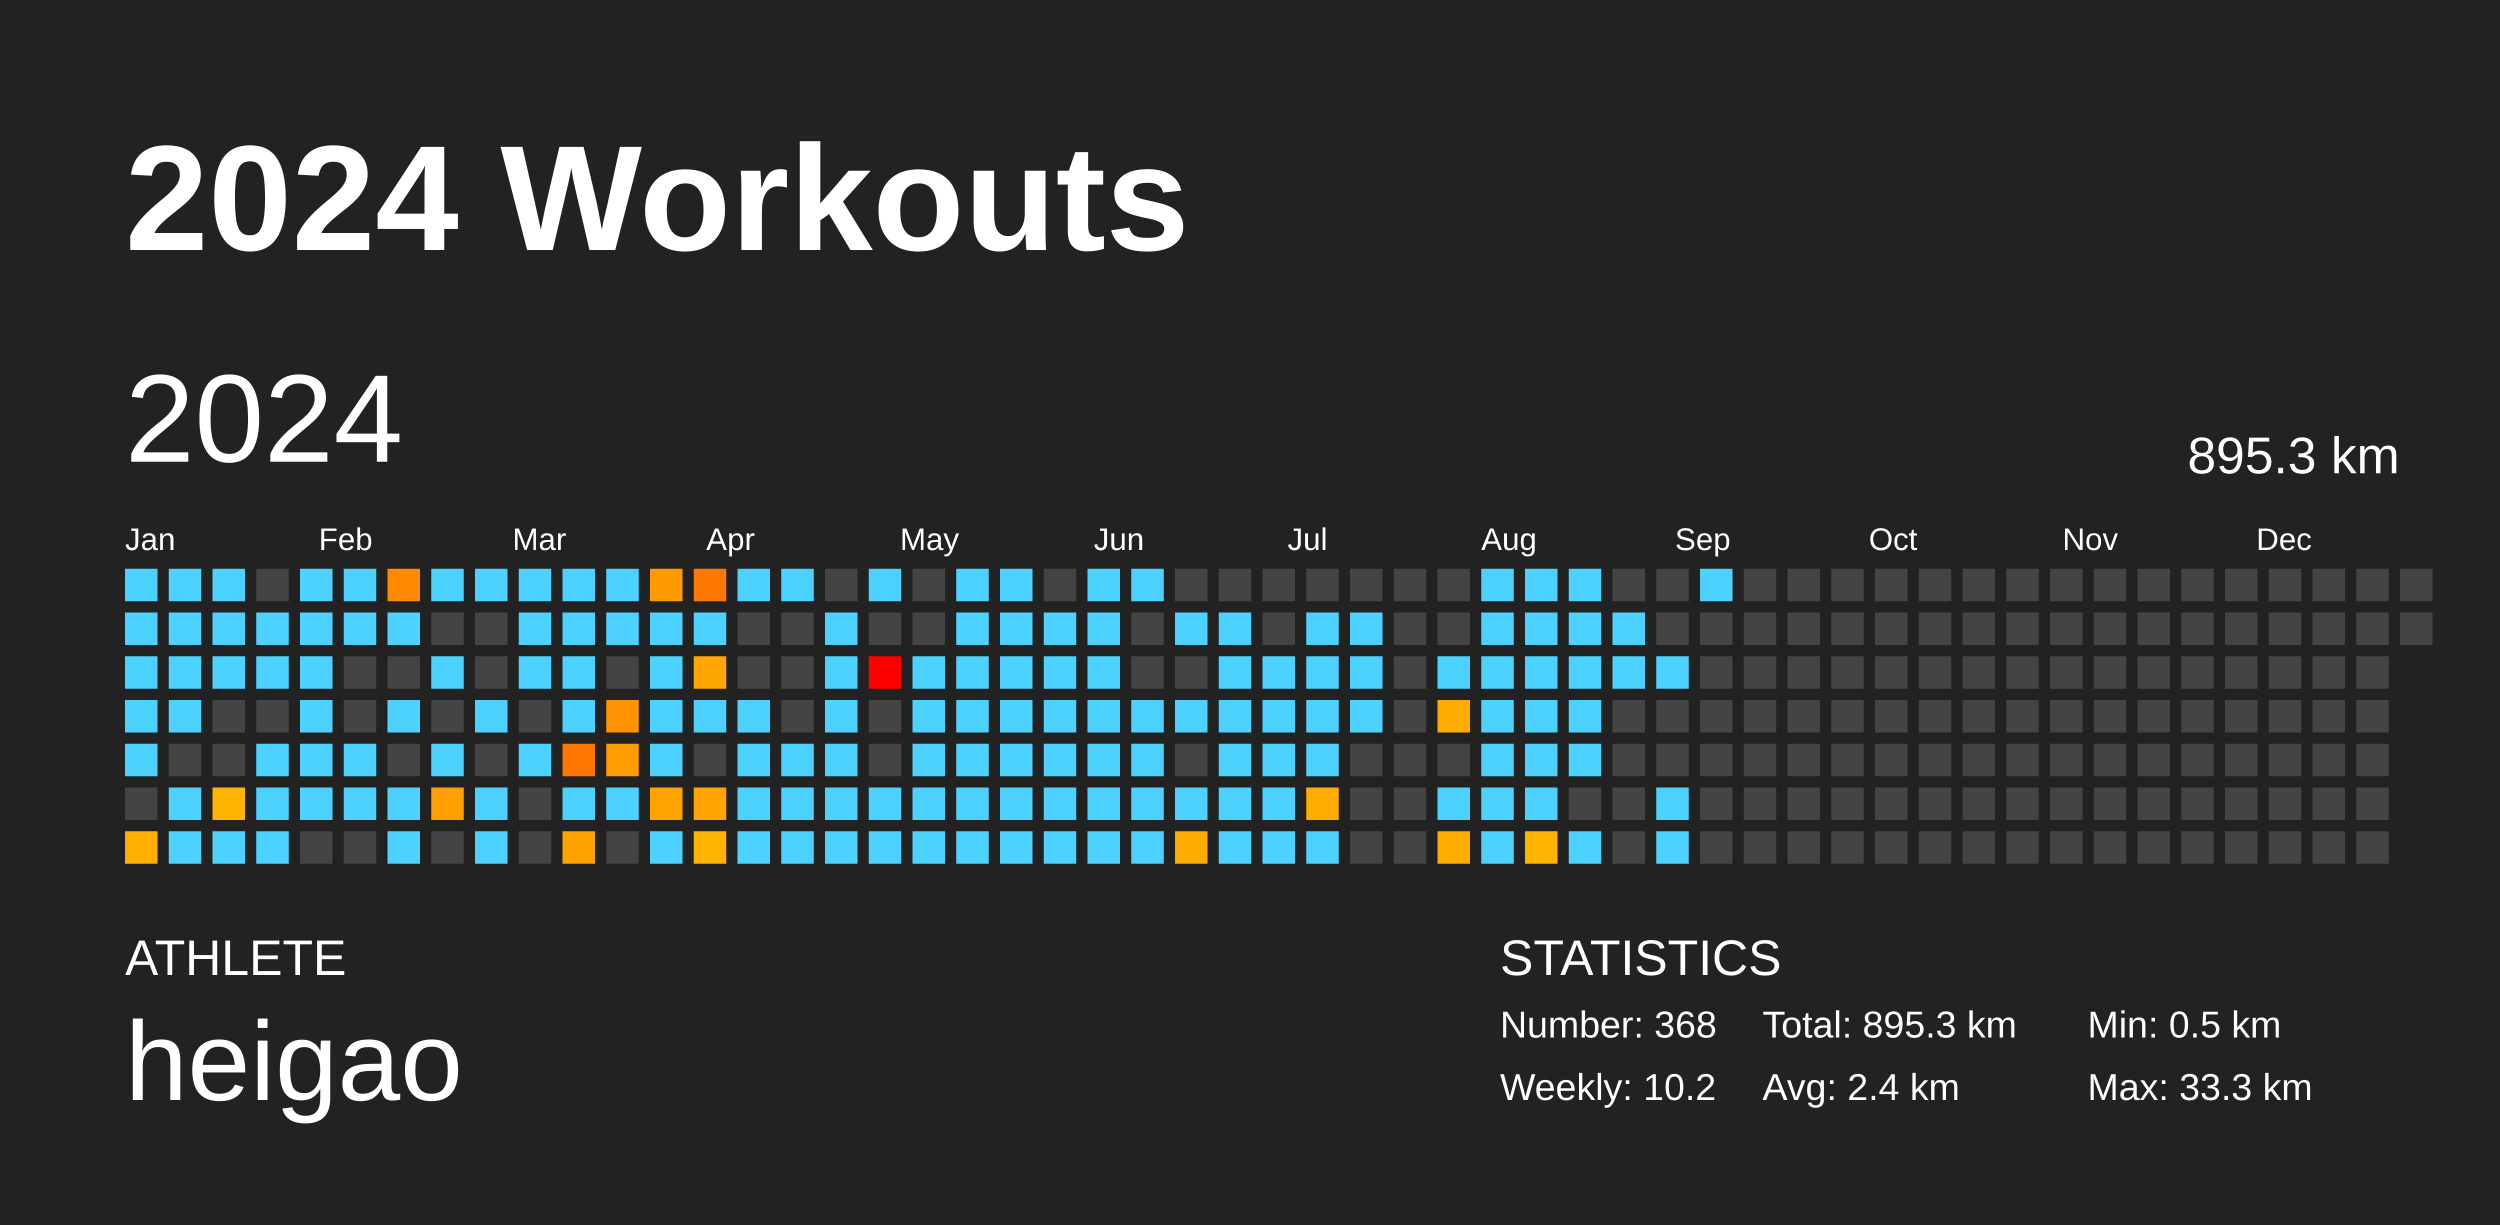
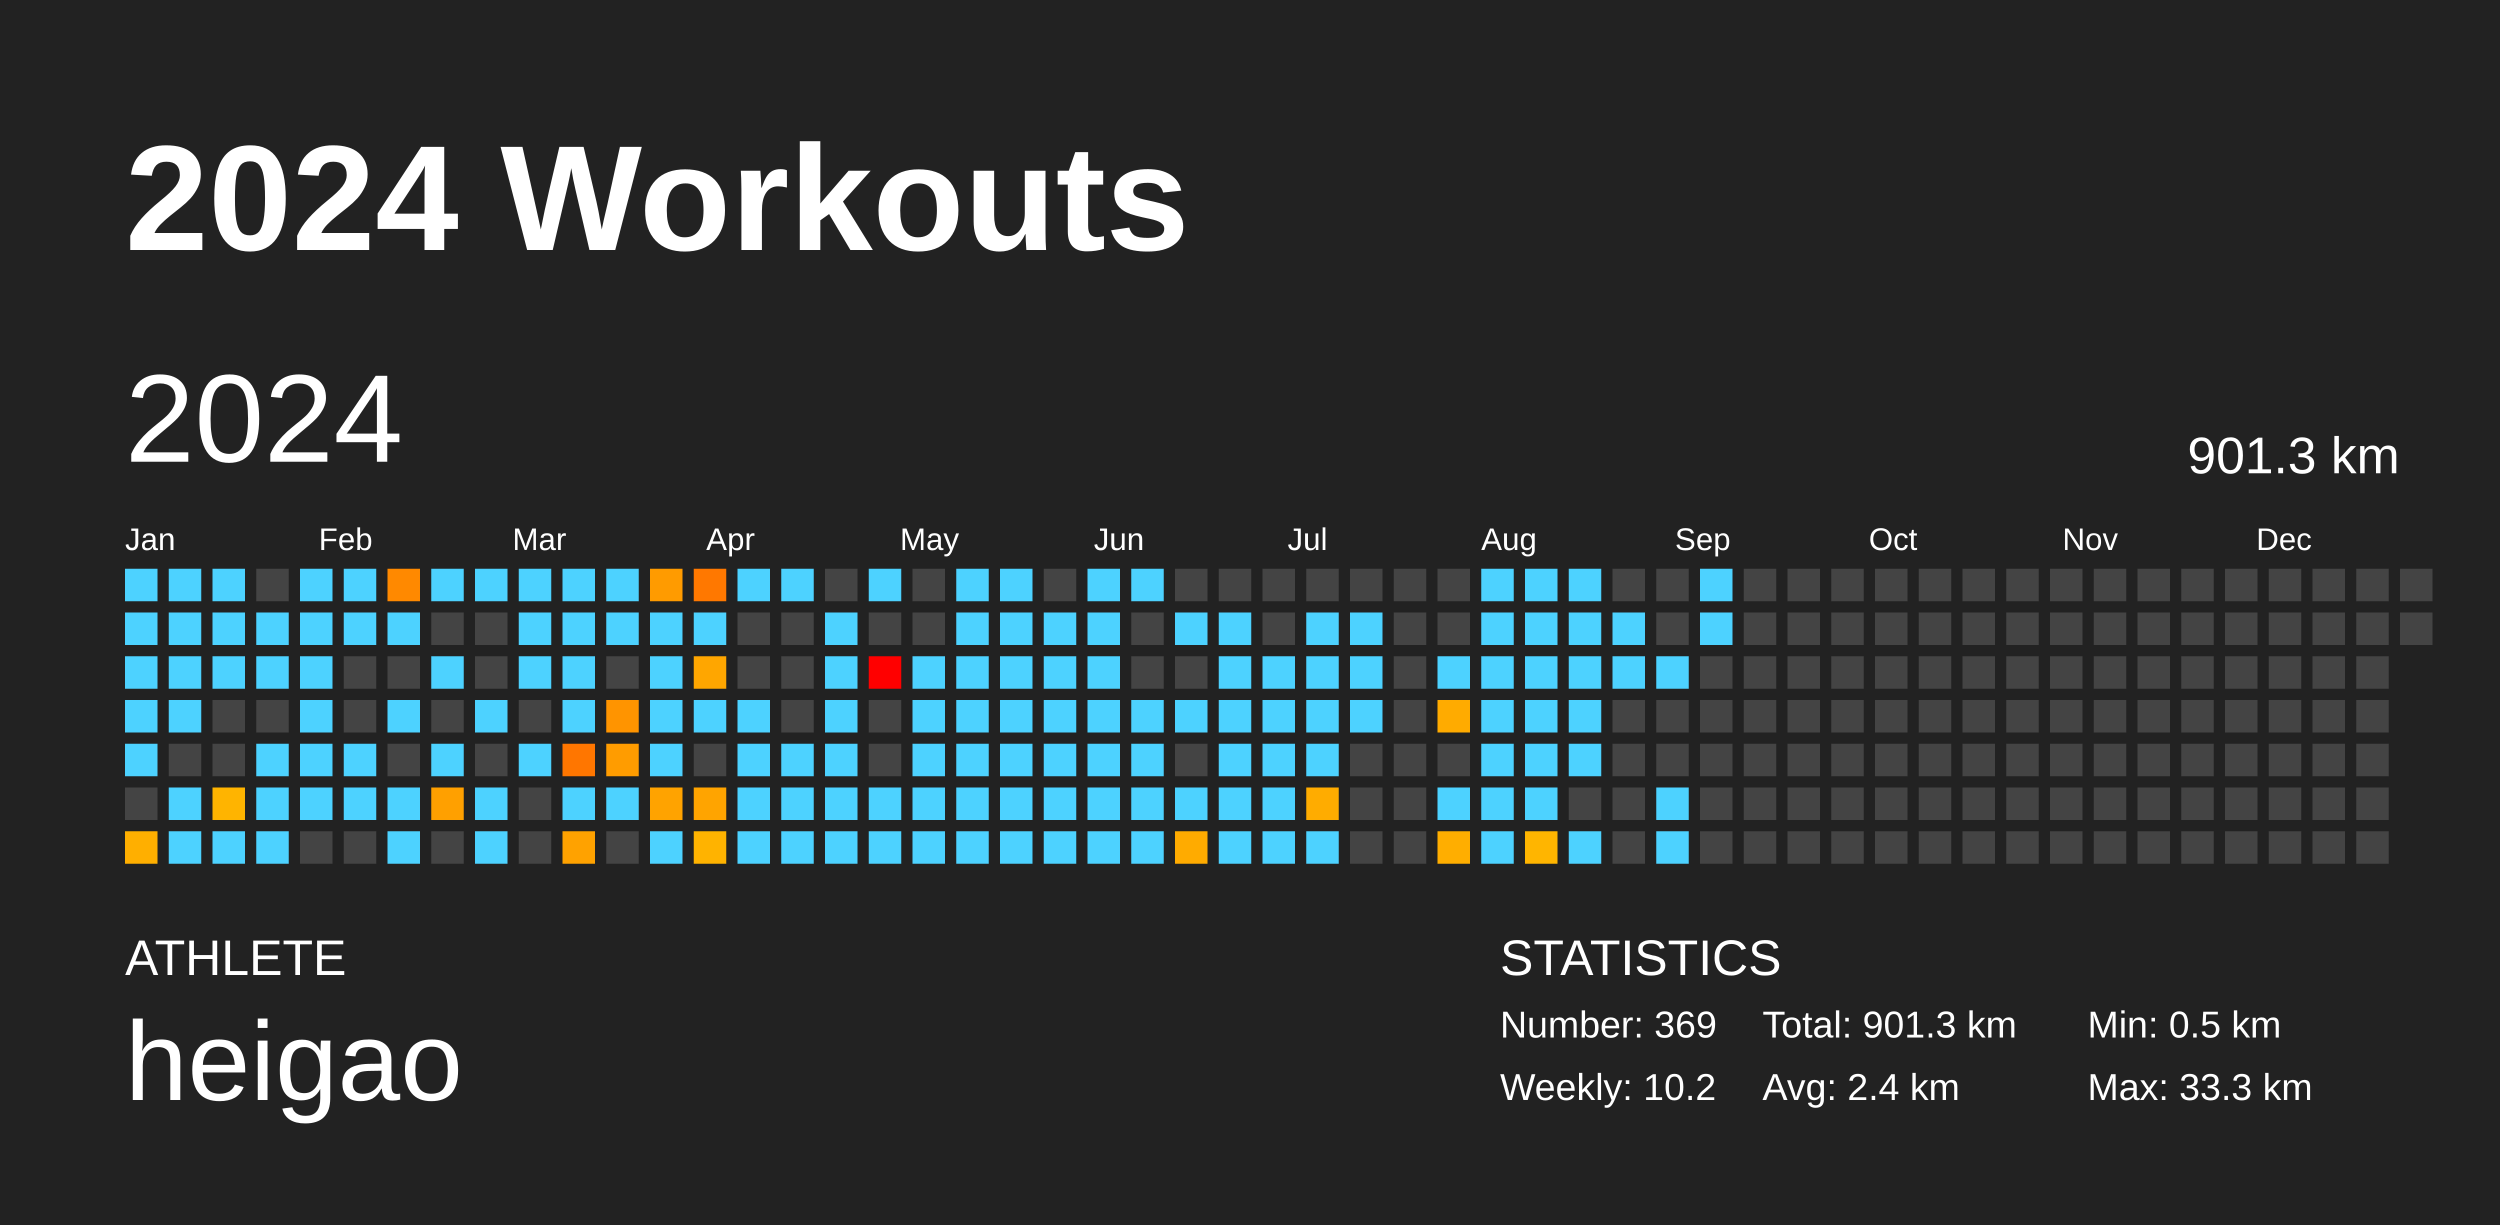
<svg xmlns="http://www.w3.org/2000/svg" baseProfile="full" height="98mm" version="1.1" viewBox="0,0,200,98" width="200mm">
  <defs />
  <rect fill="#222222" height="98" width="200" x="0" y="0" />
  <text fill="#FFFFFF" style="font-size:12px; font-family:Arial; font-weight:bold;" x="10" y="20">2024 Workouts</text>
  <text fill="#FFFFFF" style="font-size:4px; font-family:Arial" x="10" y="78">ATHLETE</text>
  <text fill="#FFFFFF" style="font-size:9px; font-family:Arial" x="10" y="88">heigao</text>
  <text fill="#FFFFFF" style="font-size:4px; font-family:Arial" x="120" y="78">STATISTICS</text>
-   <text fill="#FFFFFF" style="font-size:3px; font-family:Arial" x="120" y="83">Number: 368</text>
+   <text fill="#FFFFFF" style="font-size:3px; font-family:Arial" x="120" y="83">Number: 369</text>
  <text fill="#FFFFFF" style="font-size:3px; font-family:Arial" x="120" y="88">Weekly: 10.2</text>
-   <text fill="#FFFFFF" style="font-size:3px; font-family:Arial" x="141" y="83">Total: 895.3 km</text>
+   <text fill="#FFFFFF" style="font-size:3px; font-family:Arial" x="141" y="83">Total: 901.3 km</text>
  <text fill="#FFFFFF" style="font-size:3px; font-family:Arial" x="141" y="88">Avg: 2.4 km</text>
  <text fill="#FFFFFF" style="font-size:3px; font-family:Arial" x="167" y="83">Min: 0.5 km</text>
  <text fill="#FFFFFF" style="font-size:3px; font-family:Arial" x="167" y="88">Max: 33.3 km</text>
  <text dominant-baseline="hanging" fill="#FFFFFF" style="font-size:10.0px; font-family:Arial;" x="10" y="30">2024</text>
-   <text dominant-baseline="hanging" fill="#FFFFFF" style="font-size:4.125px; font-family:Arial;" x="175" y="35">895.3 km</text>
+   <text dominant-baseline="hanging" fill="#FFFFFF" style="font-size:4.125px; font-family:Arial;" x="175" y="35">901.3 km</text>
  <text fill="#FFFFFF" style="font-size:2.5px; font-family:Arial" x="10.0" y="44">Jan</text>
  <text fill="#FFFFFF" style="font-size:2.5px; font-family:Arial" x="25.5" y="44">Feb</text>
  <text fill="#FFFFFF" style="font-size:2.5px; font-family:Arial" x="41.0" y="44">Mar</text>
  <text fill="#FFFFFF" style="font-size:2.5px; font-family:Arial" x="56.5" y="44">Apr</text>
  <text fill="#FFFFFF" style="font-size:2.5px; font-family:Arial" x="72.0" y="44">May</text>
  <text fill="#FFFFFF" style="font-size:2.5px; font-family:Arial" x="87.5" y="44">Jun</text>
  <text fill="#FFFFFF" style="font-size:2.5px; font-family:Arial" x="103.0" y="44">Jul</text>
  <text fill="#FFFFFF" style="font-size:2.5px; font-family:Arial" x="118.5" y="44">Aug</text>
  <text fill="#FFFFFF" style="font-size:2.5px; font-family:Arial" x="134.0" y="44">Sep</text>
  <text fill="#FFFFFF" style="font-size:2.5px; font-family:Arial" x="149.5" y="44">Oct</text>
  <text fill="#FFFFFF" style="font-size:2.5px; font-family:Arial" x="165.0" y="44">Nov</text>
  <text fill="#FFFFFF" style="font-size:2.5px; font-family:Arial" x="180.5" y="44">Dec</text>
  <rect fill="#4dd2ff" height="2.6" width="2.6" x="10.0" y="45.5" />
  <rect fill="#4dd2ff" height="2.6" width="2.6" x="10.0" y="49.0" />
  <rect fill="#4dd2ff" height="2.6" width="2.6" x="10.0" y="52.5" />
  <rect fill="#4dd2ff" height="2.6" width="2.6" x="10.0" y="56.0" />
  <rect fill="#4dd2ff" height="2.6" width="2.6" x="10.0" y="59.5" />
  <rect fill="#444444" height="2.6" width="2.6" x="10.0" y="63.0" />
  <rect fill="#ffaf00" height="2.6" width="2.6" x="10.0" y="66.5" />
  <rect fill="#4dd2ff" height="2.6" width="2.6" x="13.5" y="45.5" />
  <rect fill="#4dd2ff" height="2.6" width="2.6" x="13.5" y="49.0" />
  <rect fill="#4dd2ff" height="2.6" width="2.6" x="13.5" y="52.5" />
  <rect fill="#4dd2ff" height="2.6" width="2.6" x="13.5" y="56.0" />
  <rect fill="#444444" height="2.6" width="2.6" x="13.5" y="59.5" />
  <rect fill="#4dd2ff" height="2.6" width="2.6" x="13.5" y="63.0" />
  <rect fill="#4dd2ff" height="2.6" width="2.6" x="13.5" y="66.5" />
  <rect fill="#4dd2ff" height="2.6" width="2.6" x="17.0" y="45.5" />
  <rect fill="#4dd2ff" height="2.6" width="2.6" x="17.0" y="49.0" />
  <rect fill="#4dd2ff" height="2.6" width="2.6" x="17.0" y="52.5" />
  <rect fill="#444444" height="2.6" width="2.6" x="17.0" y="56.0" />
  <rect fill="#444444" height="2.6" width="2.6" x="17.0" y="59.5" />
  <rect fill="#ffb400" height="2.6" width="2.6" x="17.0" y="63.0" />
  <rect fill="#4dd2ff" height="2.6" width="2.6" x="17.0" y="66.5" />
  <rect fill="#444444" height="2.6" width="2.6" x="20.5" y="45.5" />
  <rect fill="#4dd2ff" height="2.6" width="2.6" x="20.5" y="49.0" />
  <rect fill="#4dd2ff" height="2.6" width="2.6" x="20.5" y="52.5" />
  <rect fill="#444444" height="2.6" width="2.6" x="20.5" y="56.0" />
  <rect fill="#4dd2ff" height="2.6" width="2.6" x="20.5" y="59.5" />
  <rect fill="#4dd2ff" height="2.6" width="2.6" x="20.5" y="63.0" />
  <rect fill="#4dd2ff" height="2.6" width="2.6" x="20.5" y="66.5" />
  <rect fill="#4dd2ff" height="2.6" width="2.6" x="24.0" y="45.5" />
  <rect fill="#4dd2ff" height="2.6" width="2.6" x="24.0" y="49.0" />
  <rect fill="#4dd2ff" height="2.6" width="2.6" x="24.0" y="52.5" />
  <rect fill="#4dd2ff" height="2.6" width="2.6" x="24.0" y="56.0" />
  <rect fill="#4dd2ff" height="2.6" width="2.6" x="24.0" y="59.5" />
  <rect fill="#4dd2ff" height="2.6" width="2.6" x="24.0" y="63.0" />
  <rect fill="#444444" height="2.6" width="2.6" x="24.0" y="66.5" />
  <rect fill="#4dd2ff" height="2.6" width="2.6" x="27.5" y="45.5" />
  <rect fill="#4dd2ff" height="2.6" width="2.6" x="27.5" y="49.0" />
  <rect fill="#444444" height="2.6" width="2.6" x="27.5" y="52.5" />
  <rect fill="#444444" height="2.6" width="2.6" x="27.5" y="56.0" />
  <rect fill="#4dd2ff" height="2.6" width="2.6" x="27.5" y="59.5" />
  <rect fill="#4dd2ff" height="2.6" width="2.6" x="27.5" y="63.0" />
  <rect fill="#444444" height="2.6" width="2.6" x="27.5" y="66.5" />
  <rect fill="#ff8900" height="2.6" width="2.6" x="31.0" y="45.5" />
  <rect fill="#4dd2ff" height="2.6" width="2.6" x="31.0" y="49.0" />
  <rect fill="#444444" height="2.6" width="2.6" x="31.0" y="52.5" />
  <rect fill="#4dd2ff" height="2.6" width="2.6" x="31.0" y="56.0" />
  <rect fill="#444444" height="2.6" width="2.6" x="31.0" y="59.5" />
  <rect fill="#4dd2ff" height="2.6" width="2.6" x="31.0" y="63.0" />
  <rect fill="#4dd2ff" height="2.6" width="2.6" x="31.0" y="66.5" />
  <rect fill="#4dd2ff" height="2.6" width="2.6" x="34.5" y="45.5" />
  <rect fill="#444444" height="2.6" width="2.6" x="34.5" y="49.0" />
  <rect fill="#4dd2ff" height="2.6" width="2.6" x="34.5" y="52.5" />
  <rect fill="#444444" height="2.6" width="2.6" x="34.5" y="56.0" />
  <rect fill="#4dd2ff" height="2.6" width="2.6" x="34.5" y="59.5" />
  <rect fill="#ffa000" height="2.6" width="2.6" x="34.5" y="63.0" />
  <rect fill="#444444" height="2.6" width="2.6" x="34.5" y="66.5" />
  <rect fill="#4dd2ff" height="2.6" width="2.6" x="38.0" y="45.5" />
  <rect fill="#444444" height="2.6" width="2.6" x="38.0" y="49.0" />
  <rect fill="#444444" height="2.6" width="2.6" x="38.0" y="52.5" />
  <rect fill="#4dd2ff" height="2.6" width="2.6" x="38.0" y="56.0" />
  <rect fill="#444444" height="2.6" width="2.6" x="38.0" y="59.5" />
  <rect fill="#4dd2ff" height="2.6" width="2.6" x="38.0" y="63.0" />
  <rect fill="#4dd2ff" height="2.6" width="2.6" x="38.0" y="66.5" />
  <rect fill="#4dd2ff" height="2.6" width="2.6" x="41.5" y="45.5" />
  <rect fill="#4dd2ff" height="2.6" width="2.6" x="41.5" y="49.0" />
  <rect fill="#4dd2ff" height="2.6" width="2.6" x="41.5" y="52.5" />
  <rect fill="#444444" height="2.6" width="2.6" x="41.5" y="56.0" />
  <rect fill="#4dd2ff" height="2.6" width="2.6" x="41.5" y="59.5" />
  <rect fill="#444444" height="2.6" width="2.6" x="41.5" y="63.0" />
  <rect fill="#444444" height="2.6" width="2.6" x="41.5" y="66.5" />
  <rect fill="#4dd2ff" height="2.6" width="2.6" x="45.0" y="45.5" />
  <rect fill="#4dd2ff" height="2.6" width="2.6" x="45.0" y="49.0" />
  <rect fill="#4dd2ff" height="2.6" width="2.6" x="45.0" y="52.5" />
  <rect fill="#4dd2ff" height="2.6" width="2.6" x="45.0" y="56.0" />
  <rect fill="#ff7600" height="2.6" width="2.6" x="45.0" y="59.5" />
  <rect fill="#4dd2ff" height="2.6" width="2.6" x="45.0" y="63.0" />
  <rect fill="#ffa200" height="2.6" width="2.6" x="45.0" y="66.5" />
  <rect fill="#4dd2ff" height="2.6" width="2.6" x="48.5" y="45.5" />
  <rect fill="#4dd2ff" height="2.6" width="2.6" x="48.5" y="49.0" />
  <rect fill="#444444" height="2.6" width="2.6" x="48.5" y="52.5" />
  <rect fill="#ff9400" height="2.6" width="2.6" x="48.5" y="56.0" />
  <rect fill="#ff9c00" height="2.6" width="2.6" x="48.5" y="59.5" />
  <rect fill="#4dd2ff" height="2.6" width="2.6" x="48.5" y="63.0" />
  <rect fill="#444444" height="2.6" width="2.6" x="48.5" y="66.5" />
  <rect fill="#ff9b00" height="2.6" width="2.6" x="52.0" y="45.5" />
  <rect fill="#4dd2ff" height="2.6" width="2.6" x="52.0" y="49.0" />
  <rect fill="#4dd2ff" height="2.6" width="2.6" x="52.0" y="52.5" />
  <rect fill="#4dd2ff" height="2.6" width="2.6" x="52.0" y="56.0" />
  <rect fill="#4dd2ff" height="2.6" width="2.6" x="52.0" y="59.5" />
  <rect fill="#ffa300" height="2.6" width="2.6" x="52.0" y="63.0" />
  <rect fill="#4dd2ff" height="2.6" width="2.6" x="52.0" y="66.5" />
  <rect fill="#ff7800" height="2.6" width="2.6" x="55.5" y="45.5" />
  <rect fill="#4dd2ff" height="2.6" width="2.6" x="55.5" y="49.0" />
  <rect fill="#ffa600" height="2.6" width="2.6" x="55.5" y="52.5" />
  <rect fill="#4dd2ff" height="2.6" width="2.6" x="55.5" y="56.0" />
  <rect fill="#444444" height="2.6" width="2.6" x="55.5" y="59.5" />
  <rect fill="#ffa400" height="2.6" width="2.6" x="55.5" y="63.0" />
  <rect fill="#ffb300" height="2.6" width="2.6" x="55.5" y="66.5" />
  <rect fill="#4dd2ff" height="2.6" width="2.6" x="59.0" y="45.5" />
  <rect fill="#444444" height="2.6" width="2.6" x="59.0" y="49.0" />
  <rect fill="#444444" height="2.6" width="2.6" x="59.0" y="52.5" />
  <rect fill="#4dd2ff" height="2.6" width="2.6" x="59.0" y="56.0" />
  <rect fill="#4dd2ff" height="2.6" width="2.6" x="59.0" y="59.5" />
  <rect fill="#4dd2ff" height="2.6" width="2.6" x="59.0" y="63.0" />
  <rect fill="#4dd2ff" height="2.6" width="2.6" x="59.0" y="66.5" />
  <rect fill="#4dd2ff" height="2.6" width="2.6" x="62.5" y="45.5" />
  <rect fill="#444444" height="2.6" width="2.6" x="62.5" y="49.0" />
  <rect fill="#444444" height="2.6" width="2.6" x="62.5" y="52.5" />
  <rect fill="#444444" height="2.6" width="2.6" x="62.5" y="56.0" />
  <rect fill="#4dd2ff" height="2.6" width="2.6" x="62.5" y="59.5" />
  <rect fill="#4dd2ff" height="2.6" width="2.6" x="62.5" y="63.0" />
  <rect fill="#4dd2ff" height="2.6" width="2.6" x="62.5" y="66.5" />
  <rect fill="#444444" height="2.6" width="2.6" x="66.0" y="45.5" />
  <rect fill="#4dd2ff" height="2.6" width="2.6" x="66.0" y="49.0" />
  <rect fill="#4dd2ff" height="2.6" width="2.6" x="66.0" y="52.5" />
  <rect fill="#4dd2ff" height="2.6" width="2.6" x="66.0" y="56.0" />
  <rect fill="#4dd2ff" height="2.6" width="2.6" x="66.0" y="59.5" />
  <rect fill="#4dd2ff" height="2.6" width="2.6" x="66.0" y="63.0" />
  <rect fill="#4dd2ff" height="2.6" width="2.6" x="66.0" y="66.5" />
  <rect fill="#4dd2ff" height="2.6" width="2.6" x="69.5" y="45.5" />
  <rect fill="#444444" height="2.6" width="2.6" x="69.5" y="49.0" />
  <rect fill="red" height="2.6" width="2.6" x="69.5" y="52.5" />
  <rect fill="#444444" height="2.6" width="2.6" x="69.5" y="56.0" />
  <rect fill="#444444" height="2.6" width="2.6" x="69.5" y="59.5" />
  <rect fill="#4dd2ff" height="2.6" width="2.6" x="69.5" y="63.0" />
  <rect fill="#4dd2ff" height="2.6" width="2.6" x="69.5" y="66.5" />
  <rect fill="#444444" height="2.6" width="2.6" x="73.0" y="45.5" />
  <rect fill="#444444" height="2.6" width="2.6" x="73.0" y="49.0" />
  <rect fill="#4dd2ff" height="2.6" width="2.6" x="73.0" y="52.5" />
  <rect fill="#4dd2ff" height="2.6" width="2.6" x="73.0" y="56.0" />
  <rect fill="#4dd2ff" height="2.6" width="2.6" x="73.0" y="59.5" />
  <rect fill="#4dd2ff" height="2.6" width="2.6" x="73.0" y="63.0" />
  <rect fill="#4dd2ff" height="2.6" width="2.6" x="73.0" y="66.5" />
  <rect fill="#4dd2ff" height="2.6" width="2.6" x="76.5" y="45.5" />
  <rect fill="#4dd2ff" height="2.6" width="2.6" x="76.5" y="49.0" />
  <rect fill="#4dd2ff" height="2.6" width="2.6" x="76.5" y="52.5" />
  <rect fill="#4dd2ff" height="2.6" width="2.6" x="76.5" y="56.0" />
  <rect fill="#4dd2ff" height="2.6" width="2.6" x="76.5" y="59.5" />
  <rect fill="#4dd2ff" height="2.6" width="2.6" x="76.5" y="63.0" />
  <rect fill="#4dd2ff" height="2.6" width="2.6" x="76.5" y="66.5" />
  <rect fill="#4dd2ff" height="2.6" width="2.6" x="80.0" y="45.5" />
  <rect fill="#4dd2ff" height="2.6" width="2.6" x="80.0" y="49.0" />
  <rect fill="#4dd2ff" height="2.6" width="2.6" x="80.0" y="52.5" />
  <rect fill="#4dd2ff" height="2.6" width="2.6" x="80.0" y="56.0" />
  <rect fill="#4dd2ff" height="2.6" width="2.6" x="80.0" y="59.5" />
  <rect fill="#4dd2ff" height="2.6" width="2.6" x="80.0" y="63.0" />
  <rect fill="#4dd2ff" height="2.6" width="2.6" x="80.0" y="66.5" />
  <rect fill="#444444" height="2.6" width="2.6" x="83.5" y="45.5" />
  <rect fill="#4dd2ff" height="2.6" width="2.6" x="83.5" y="49.0" />
  <rect fill="#4dd2ff" height="2.6" width="2.6" x="83.5" y="52.5" />
  <rect fill="#4dd2ff" height="2.6" width="2.6" x="83.5" y="56.0" />
  <rect fill="#4dd2ff" height="2.6" width="2.6" x="83.5" y="59.5" />
  <rect fill="#4dd2ff" height="2.6" width="2.6" x="83.5" y="63.0" />
  <rect fill="#4dd2ff" height="2.6" width="2.6" x="83.5" y="66.5" />
  <rect fill="#4dd2ff" height="2.6" width="2.6" x="87.0" y="45.5" />
  <rect fill="#4dd2ff" height="2.6" width="2.6" x="87.0" y="49.0" />
  <rect fill="#4dd2ff" height="2.6" width="2.6" x="87.0" y="52.5" />
  <rect fill="#4dd2ff" height="2.6" width="2.6" x="87.0" y="56.0" />
  <rect fill="#4dd2ff" height="2.6" width="2.6" x="87.0" y="59.5" />
  <rect fill="#4dd2ff" height="2.6" width="2.6" x="87.0" y="63.0" />
  <rect fill="#4dd2ff" height="2.6" width="2.6" x="87.0" y="66.5" />
  <rect fill="#4dd2ff" height="2.6" width="2.6" x="90.5" y="45.5" />
  <rect fill="#444444" height="2.6" width="2.6" x="90.5" y="49.0" />
  <rect fill="#444444" height="2.6" width="2.6" x="90.5" y="52.5" />
  <rect fill="#4dd2ff" height="2.6" width="2.6" x="90.5" y="56.0" />
  <rect fill="#4dd2ff" height="2.6" width="2.6" x="90.5" y="59.5" />
  <rect fill="#4dd2ff" height="2.6" width="2.6" x="90.5" y="63.0" />
  <rect fill="#4dd2ff" height="2.6" width="2.6" x="90.5" y="66.5" />
  <rect fill="#444444" height="2.6" width="2.6" x="94.0" y="45.5" />
  <rect fill="#4dd2ff" height="2.6" width="2.6" x="94.0" y="49.0" />
  <rect fill="#444444" height="2.6" width="2.6" x="94.0" y="52.5" />
  <rect fill="#4dd2ff" height="2.6" width="2.6" x="94.0" y="56.0" />
  <rect fill="#444444" height="2.6" width="2.6" x="94.0" y="59.5" />
  <rect fill="#4dd2ff" height="2.6" width="2.6" x="94.0" y="63.0" />
  <rect fill="#ffab00" height="2.6" width="2.6" x="94.0" y="66.5" />
  <rect fill="#444444" height="2.6" width="2.6" x="97.5" y="45.5" />
  <rect fill="#4dd2ff" height="2.6" width="2.6" x="97.5" y="49.0" />
  <rect fill="#4dd2ff" height="2.6" width="2.6" x="97.5" y="52.5" />
  <rect fill="#4dd2ff" height="2.6" width="2.6" x="97.5" y="56.0" />
  <rect fill="#4dd2ff" height="2.6" width="2.6" x="97.5" y="59.5" />
  <rect fill="#4dd2ff" height="2.6" width="2.6" x="97.5" y="63.0" />
  <rect fill="#4dd2ff" height="2.6" width="2.6" x="97.5" y="66.5" />
  <rect fill="#444444" height="2.6" width="2.6" x="101.0" y="45.5" />
  <rect fill="#444444" height="2.6" width="2.6" x="101.0" y="49.0" />
  <rect fill="#4dd2ff" height="2.6" width="2.6" x="101.0" y="52.5" />
  <rect fill="#4dd2ff" height="2.6" width="2.6" x="101.0" y="56.0" />
  <rect fill="#4dd2ff" height="2.6" width="2.6" x="101.0" y="59.5" />
  <rect fill="#4dd2ff" height="2.6" width="2.6" x="101.0" y="63.0" />
  <rect fill="#4dd2ff" height="2.6" width="2.6" x="101.0" y="66.5" />
  <rect fill="#444444" height="2.6" width="2.6" x="104.5" y="45.5" />
  <rect fill="#4dd2ff" height="2.6" width="2.6" x="104.5" y="49.0" />
  <rect fill="#4dd2ff" height="2.6" width="2.6" x="104.5" y="52.5" />
  <rect fill="#4dd2ff" height="2.6" width="2.6" x="104.5" y="56.0" />
  <rect fill="#4dd2ff" height="2.6" width="2.6" x="104.5" y="59.5" />
  <rect fill="#ffac00" height="2.6" width="2.6" x="104.5" y="63.0" />
  <rect fill="#4dd2ff" height="2.6" width="2.6" x="104.5" y="66.5" />
  <rect fill="#444444" height="2.6" width="2.6" x="108.0" y="45.5" />
  <rect fill="#4dd2ff" height="2.6" width="2.6" x="108.0" y="49.0" />
  <rect fill="#4dd2ff" height="2.6" width="2.6" x="108.0" y="52.5" />
  <rect fill="#4dd2ff" height="2.6" width="2.6" x="108.0" y="56.0" />
  <rect fill="#444444" height="2.6" width="2.6" x="108.0" y="59.5" />
  <rect fill="#444444" height="2.6" width="2.6" x="108.0" y="63.0" />
  <rect fill="#444444" height="2.6" width="2.6" x="108.0" y="66.5" />
  <rect fill="#444444" height="2.6" width="2.6" x="111.5" y="45.5" />
  <rect fill="#444444" height="2.6" width="2.6" x="111.5" y="49.0" />
  <rect fill="#444444" height="2.6" width="2.6" x="111.5" y="52.5" />
  <rect fill="#444444" height="2.6" width="2.6" x="111.5" y="56.0" />
  <rect fill="#444444" height="2.6" width="2.6" x="111.5" y="59.5" />
  <rect fill="#444444" height="2.6" width="2.6" x="111.5" y="63.0" />
  <rect fill="#444444" height="2.6" width="2.6" x="111.5" y="66.5" />
  <rect fill="#444444" height="2.6" width="2.6" x="115.0" y="45.5" />
  <rect fill="#444444" height="2.6" width="2.6" x="115.0" y="49.0" />
  <rect fill="#4dd2ff" height="2.6" width="2.6" x="115.0" y="52.5" />
  <rect fill="#ffab00" height="2.6" width="2.6" x="115.0" y="56.0" />
  <rect fill="#444444" height="2.6" width="2.6" x="115.0" y="59.5" />
  <rect fill="#4dd2ff" height="2.6" width="2.6" x="115.0" y="63.0" />
  <rect fill="#ffae00" height="2.6" width="2.6" x="115.0" y="66.5" />
  <rect fill="#4dd2ff" height="2.6" width="2.6" x="118.5" y="45.5" />
  <rect fill="#4dd2ff" height="2.6" width="2.6" x="118.5" y="49.0" />
  <rect fill="#4dd2ff" height="2.6" width="2.6" x="118.5" y="52.5" />
  <rect fill="#4dd2ff" height="2.6" width="2.6" x="118.5" y="56.0" />
  <rect fill="#4dd2ff" height="2.6" width="2.6" x="118.5" y="59.5" />
  <rect fill="#4dd2ff" height="2.6" width="2.6" x="118.5" y="63.0" />
  <rect fill="#4dd2ff" height="2.6" width="2.6" x="118.5" y="66.5" />
  <rect fill="#4dd2ff" height="2.6" width="2.6" x="122.0" y="45.5" />
  <rect fill="#4dd2ff" height="2.6" width="2.6" x="122.0" y="49.0" />
  <rect fill="#4dd2ff" height="2.6" width="2.6" x="122.0" y="52.5" />
  <rect fill="#4dd2ff" height="2.6" width="2.6" x="122.0" y="56.0" />
  <rect fill="#4dd2ff" height="2.6" width="2.6" x="122.0" y="59.5" />
  <rect fill="#4dd2ff" height="2.6" width="2.6" x="122.0" y="63.0" />
  <rect fill="#ffb500" height="2.6" width="2.6" x="122.0" y="66.5" />
  <rect fill="#4dd2ff" height="2.6" width="2.6" x="125.5" y="45.5" />
  <rect fill="#4dd2ff" height="2.6" width="2.6" x="125.5" y="49.0" />
  <rect fill="#4dd2ff" height="2.6" width="2.6" x="125.5" y="52.5" />
  <rect fill="#4dd2ff" height="2.6" width="2.6" x="125.5" y="56.0" />
  <rect fill="#4dd2ff" height="2.6" width="2.6" x="125.5" y="59.5" />
  <rect fill="#444444" height="2.6" width="2.6" x="125.5" y="63.0" />
  <rect fill="#4dd2ff" height="2.6" width="2.6" x="125.5" y="66.5" />
  <rect fill="#444444" height="2.6" width="2.6" x="129.0" y="45.5" />
  <rect fill="#4dd2ff" height="2.6" width="2.6" x="129.0" y="49.0" />
  <rect fill="#4dd2ff" height="2.6" width="2.6" x="129.0" y="52.5" />
  <rect fill="#444444" height="2.6" width="2.6" x="129.0" y="56.0" />
  <rect fill="#444444" height="2.6" width="2.6" x="129.0" y="59.5" />
  <rect fill="#444444" height="2.6" width="2.6" x="129.0" y="63.0" />
  <rect fill="#444444" height="2.6" width="2.6" x="129.0" y="66.5" />
  <rect fill="#444444" height="2.6" width="2.6" x="132.5" y="45.5" />
  <rect fill="#444444" height="2.6" width="2.6" x="132.5" y="49.0" />
  <rect fill="#4dd2ff" height="2.6" width="2.6" x="132.5" y="52.5" />
  <rect fill="#444444" height="2.6" width="2.6" x="132.5" y="56.0" />
  <rect fill="#444444" height="2.6" width="2.6" x="132.5" y="59.5" />
  <rect fill="#4dd2ff" height="2.6" width="2.6" x="132.5" y="63.0" />
  <rect fill="#4dd2ff" height="2.6" width="2.6" x="132.5" y="66.5" />
  <rect fill="#4dd2ff" height="2.6" width="2.6" x="136.0" y="45.5" />
-   <rect fill="#444444" height="2.6" width="2.6" x="136.0" y="49.0" />
+   <rect fill="#4dd2ff" height="2.6" width="2.6" x="136.0" y="49.0" />
  <rect fill="#444444" height="2.6" width="2.6" x="136.0" y="52.5" />
  <rect fill="#444444" height="2.6" width="2.6" x="136.0" y="56.0" />
  <rect fill="#444444" height="2.6" width="2.6" x="136.0" y="59.5" />
  <rect fill="#444444" height="2.6" width="2.6" x="136.0" y="63.0" />
  <rect fill="#444444" height="2.6" width="2.6" x="136.0" y="66.5" />
  <rect fill="#444444" height="2.6" width="2.6" x="139.5" y="45.5" />
  <rect fill="#444444" height="2.6" width="2.6" x="139.5" y="49.0" />
  <rect fill="#444444" height="2.6" width="2.6" x="139.5" y="52.5" />
  <rect fill="#444444" height="2.6" width="2.6" x="139.5" y="56.0" />
  <rect fill="#444444" height="2.6" width="2.6" x="139.5" y="59.5" />
  <rect fill="#444444" height="2.6" width="2.6" x="139.5" y="63.0" />
  <rect fill="#444444" height="2.6" width="2.6" x="139.5" y="66.5" />
  <rect fill="#444444" height="2.6" width="2.6" x="143.0" y="45.5" />
  <rect fill="#444444" height="2.6" width="2.6" x="143.0" y="49.0" />
  <rect fill="#444444" height="2.6" width="2.6" x="143.0" y="52.5" />
  <rect fill="#444444" height="2.6" width="2.6" x="143.0" y="56.0" />
  <rect fill="#444444" height="2.6" width="2.6" x="143.0" y="59.5" />
  <rect fill="#444444" height="2.6" width="2.6" x="143.0" y="63.0" />
  <rect fill="#444444" height="2.6" width="2.6" x="143.0" y="66.5" />
  <rect fill="#444444" height="2.6" width="2.6" x="146.5" y="45.5" />
  <rect fill="#444444" height="2.6" width="2.6" x="146.5" y="49.0" />
  <rect fill="#444444" height="2.6" width="2.6" x="146.5" y="52.5" />
  <rect fill="#444444" height="2.6" width="2.6" x="146.5" y="56.0" />
  <rect fill="#444444" height="2.6" width="2.6" x="146.5" y="59.5" />
  <rect fill="#444444" height="2.6" width="2.6" x="146.5" y="63.0" />
  <rect fill="#444444" height="2.6" width="2.6" x="146.5" y="66.5" />
  <rect fill="#444444" height="2.6" width="2.6" x="150.0" y="45.5" />
  <rect fill="#444444" height="2.6" width="2.6" x="150.0" y="49.0" />
  <rect fill="#444444" height="2.6" width="2.6" x="150.0" y="52.5" />
  <rect fill="#444444" height="2.6" width="2.6" x="150.0" y="56.0" />
  <rect fill="#444444" height="2.6" width="2.6" x="150.0" y="59.5" />
  <rect fill="#444444" height="2.6" width="2.6" x="150.0" y="63.0" />
  <rect fill="#444444" height="2.6" width="2.6" x="150.0" y="66.5" />
  <rect fill="#444444" height="2.6" width="2.6" x="153.5" y="45.5" />
  <rect fill="#444444" height="2.6" width="2.6" x="153.5" y="49.0" />
  <rect fill="#444444" height="2.6" width="2.6" x="153.5" y="52.5" />
  <rect fill="#444444" height="2.6" width="2.6" x="153.5" y="56.0" />
  <rect fill="#444444" height="2.6" width="2.6" x="153.5" y="59.5" />
  <rect fill="#444444" height="2.6" width="2.6" x="153.5" y="63.0" />
  <rect fill="#444444" height="2.6" width="2.6" x="153.5" y="66.5" />
  <rect fill="#444444" height="2.6" width="2.6" x="157.0" y="45.5" />
  <rect fill="#444444" height="2.6" width="2.6" x="157.0" y="49.0" />
  <rect fill="#444444" height="2.6" width="2.6" x="157.0" y="52.5" />
  <rect fill="#444444" height="2.6" width="2.6" x="157.0" y="56.0" />
  <rect fill="#444444" height="2.6" width="2.6" x="157.0" y="59.5" />
  <rect fill="#444444" height="2.6" width="2.6" x="157.0" y="63.0" />
  <rect fill="#444444" height="2.6" width="2.6" x="157.0" y="66.5" />
  <rect fill="#444444" height="2.6" width="2.6" x="160.5" y="45.5" />
  <rect fill="#444444" height="2.6" width="2.6" x="160.5" y="49.0" />
  <rect fill="#444444" height="2.6" width="2.6" x="160.5" y="52.5" />
  <rect fill="#444444" height="2.6" width="2.6" x="160.5" y="56.0" />
  <rect fill="#444444" height="2.6" width="2.6" x="160.5" y="59.5" />
  <rect fill="#444444" height="2.6" width="2.6" x="160.5" y="63.0" />
  <rect fill="#444444" height="2.6" width="2.6" x="160.5" y="66.5" />
  <rect fill="#444444" height="2.6" width="2.6" x="164.0" y="45.5" />
  <rect fill="#444444" height="2.6" width="2.6" x="164.0" y="49.0" />
  <rect fill="#444444" height="2.6" width="2.6" x="164.0" y="52.5" />
  <rect fill="#444444" height="2.6" width="2.6" x="164.0" y="56.0" />
  <rect fill="#444444" height="2.6" width="2.6" x="164.0" y="59.5" />
  <rect fill="#444444" height="2.6" width="2.6" x="164.0" y="63.0" />
  <rect fill="#444444" height="2.6" width="2.6" x="164.0" y="66.5" />
  <rect fill="#444444" height="2.6" width="2.6" x="167.5" y="45.5" />
  <rect fill="#444444" height="2.6" width="2.6" x="167.5" y="49.0" />
  <rect fill="#444444" height="2.6" width="2.6" x="167.5" y="52.5" />
  <rect fill="#444444" height="2.6" width="2.6" x="167.5" y="56.0" />
  <rect fill="#444444" height="2.6" width="2.6" x="167.5" y="59.5" />
  <rect fill="#444444" height="2.6" width="2.6" x="167.5" y="63.0" />
  <rect fill="#444444" height="2.6" width="2.6" x="167.5" y="66.5" />
  <rect fill="#444444" height="2.6" width="2.6" x="171.0" y="45.5" />
  <rect fill="#444444" height="2.6" width="2.6" x="171.0" y="49.0" />
  <rect fill="#444444" height="2.6" width="2.6" x="171.0" y="52.5" />
  <rect fill="#444444" height="2.6" width="2.6" x="171.0" y="56.0" />
  <rect fill="#444444" height="2.6" width="2.6" x="171.0" y="59.5" />
  <rect fill="#444444" height="2.6" width="2.6" x="171.0" y="63.0" />
  <rect fill="#444444" height="2.6" width="2.6" x="171.0" y="66.5" />
  <rect fill="#444444" height="2.6" width="2.6" x="174.5" y="45.5" />
  <rect fill="#444444" height="2.6" width="2.6" x="174.5" y="49.0" />
  <rect fill="#444444" height="2.6" width="2.6" x="174.5" y="52.5" />
  <rect fill="#444444" height="2.6" width="2.6" x="174.5" y="56.0" />
  <rect fill="#444444" height="2.6" width="2.6" x="174.5" y="59.5" />
  <rect fill="#444444" height="2.6" width="2.6" x="174.5" y="63.0" />
  <rect fill="#444444" height="2.6" width="2.6" x="174.5" y="66.5" />
  <rect fill="#444444" height="2.6" width="2.6" x="178.0" y="45.5" />
  <rect fill="#444444" height="2.6" width="2.6" x="178.0" y="49.0" />
  <rect fill="#444444" height="2.6" width="2.6" x="178.0" y="52.5" />
  <rect fill="#444444" height="2.6" width="2.6" x="178.0" y="56.0" />
  <rect fill="#444444" height="2.6" width="2.6" x="178.0" y="59.5" />
  <rect fill="#444444" height="2.6" width="2.6" x="178.0" y="63.0" />
  <rect fill="#444444" height="2.6" width="2.6" x="178.0" y="66.5" />
  <rect fill="#444444" height="2.6" width="2.6" x="181.5" y="45.5" />
  <rect fill="#444444" height="2.6" width="2.6" x="181.5" y="49.0" />
  <rect fill="#444444" height="2.6" width="2.6" x="181.5" y="52.5" />
  <rect fill="#444444" height="2.6" width="2.6" x="181.5" y="56.0" />
  <rect fill="#444444" height="2.6" width="2.6" x="181.5" y="59.5" />
  <rect fill="#444444" height="2.6" width="2.6" x="181.5" y="63.0" />
  <rect fill="#444444" height="2.6" width="2.6" x="181.5" y="66.5" />
  <rect fill="#444444" height="2.6" width="2.6" x="185.0" y="45.5" />
  <rect fill="#444444" height="2.6" width="2.6" x="185.0" y="49.0" />
  <rect fill="#444444" height="2.6" width="2.6" x="185.0" y="52.5" />
  <rect fill="#444444" height="2.6" width="2.6" x="185.0" y="56.0" />
  <rect fill="#444444" height="2.6" width="2.6" x="185.0" y="59.5" />
  <rect fill="#444444" height="2.6" width="2.6" x="185.0" y="63.0" />
  <rect fill="#444444" height="2.6" width="2.6" x="185.0" y="66.5" />
  <rect fill="#444444" height="2.6" width="2.6" x="188.5" y="45.5" />
  <rect fill="#444444" height="2.6" width="2.6" x="188.5" y="49.0" />
  <rect fill="#444444" height="2.6" width="2.6" x="188.5" y="52.5" />
  <rect fill="#444444" height="2.6" width="2.6" x="188.5" y="56.0" />
  <rect fill="#444444" height="2.6" width="2.6" x="188.5" y="59.5" />
  <rect fill="#444444" height="2.6" width="2.6" x="188.5" y="63.0" />
  <rect fill="#444444" height="2.6" width="2.6" x="188.5" y="66.5" />
  <rect fill="#444444" height="2.6" width="2.6" x="192.0" y="45.5" />
  <rect fill="#444444" height="2.6" width="2.6" x="192.0" y="49.0" />
</svg>
